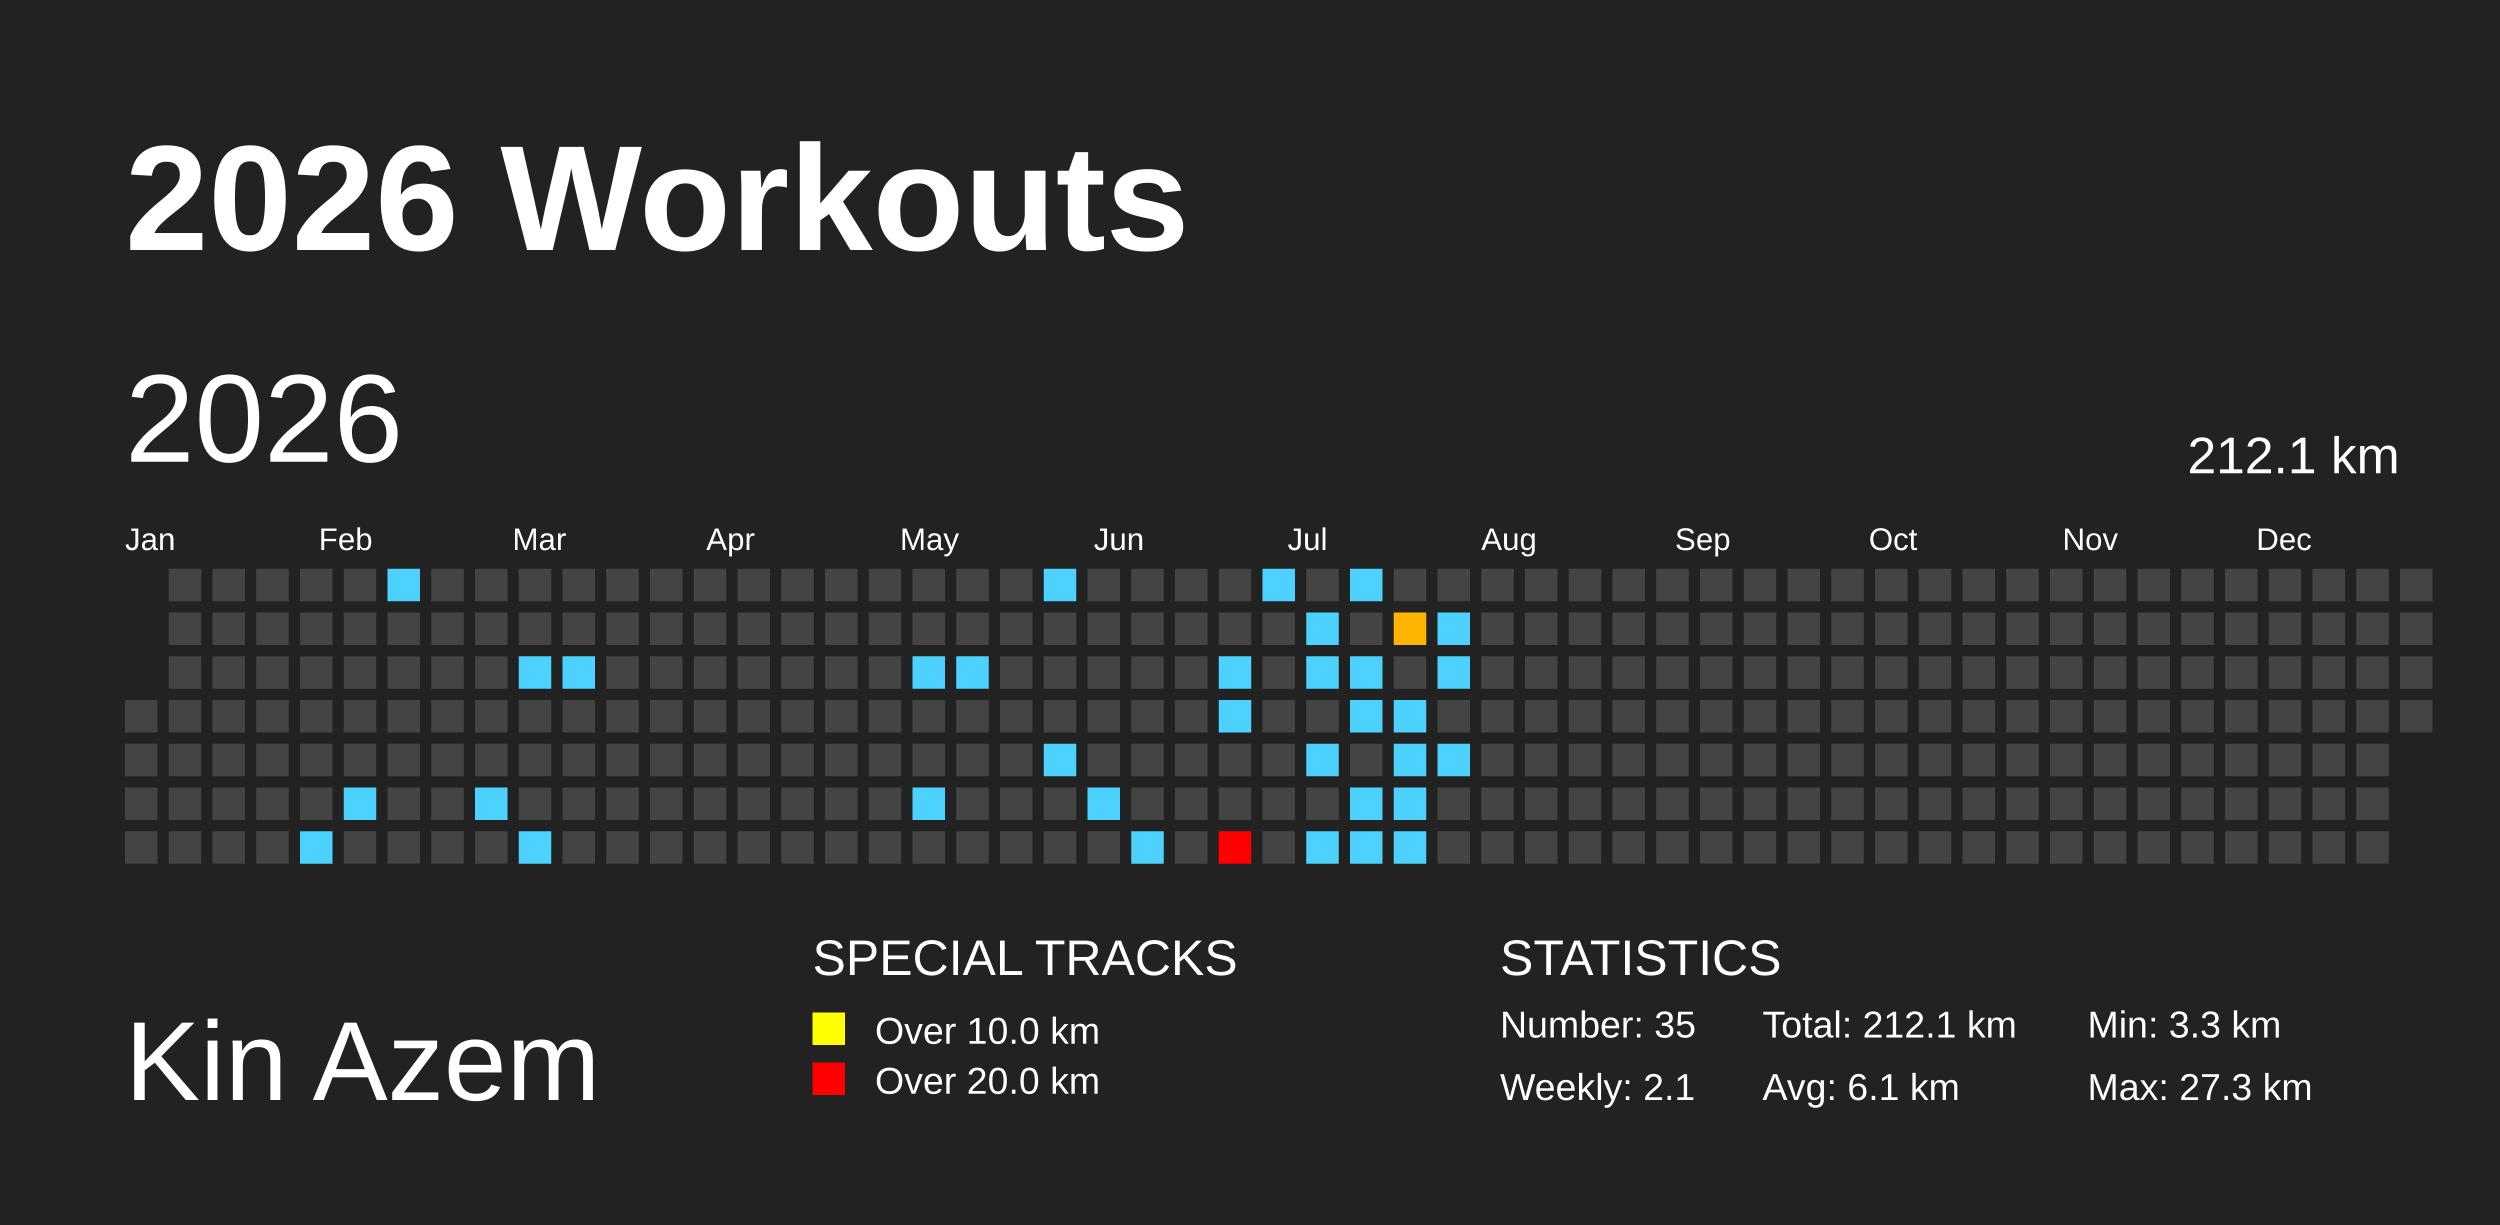
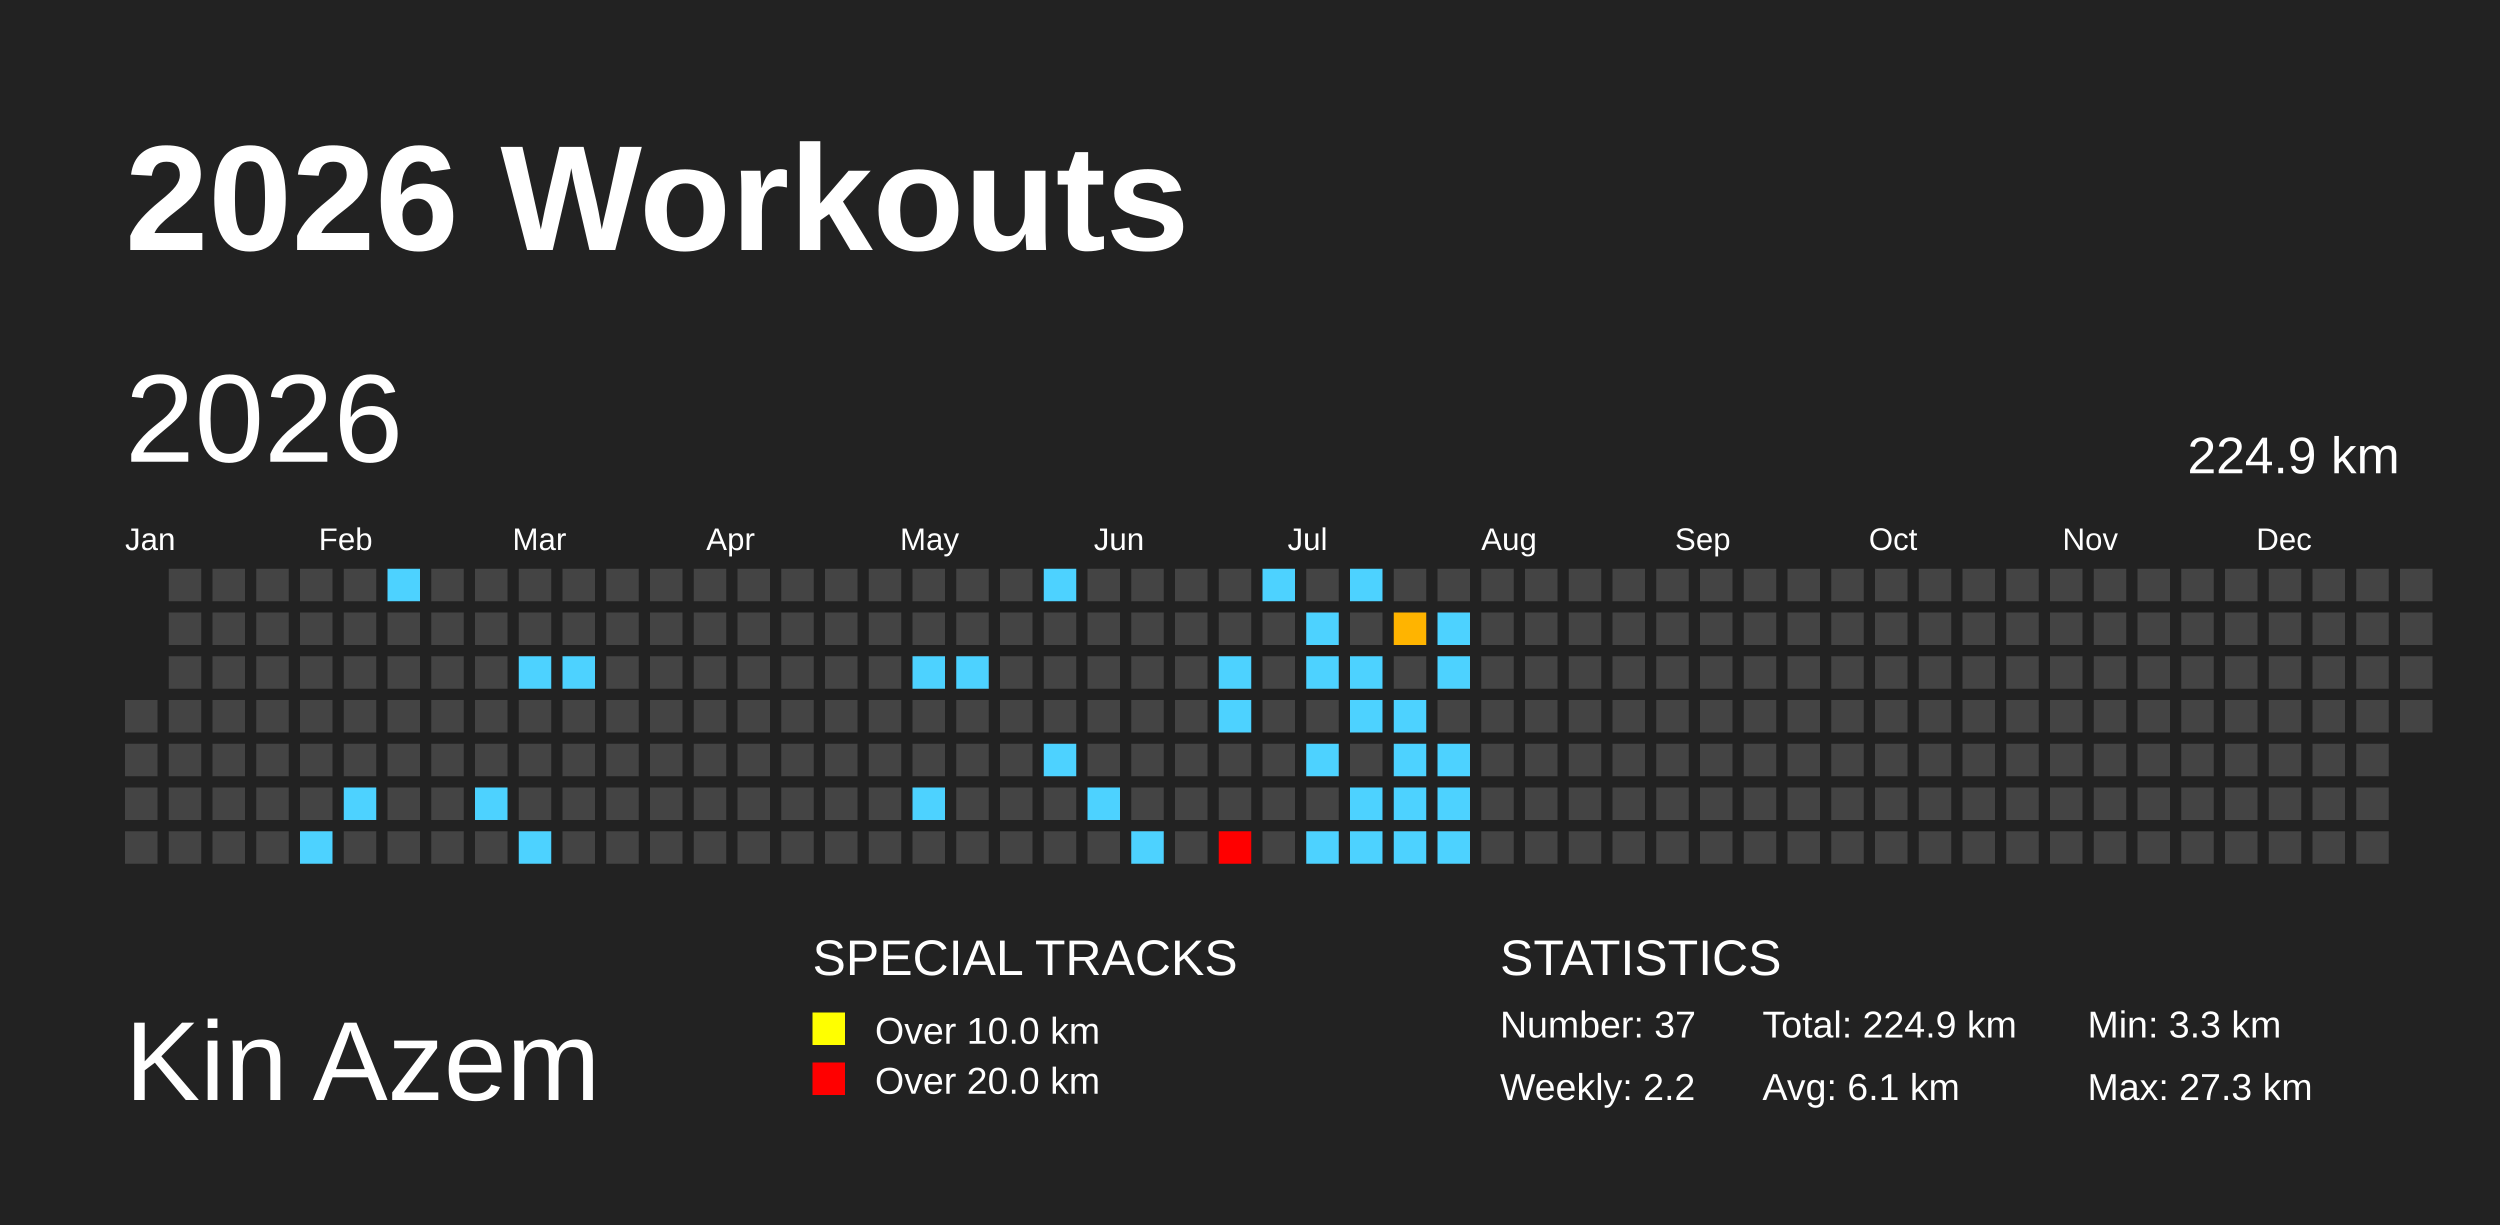
<svg xmlns="http://www.w3.org/2000/svg" baseProfile="full" height="98mm" version="1.1" viewBox="0,0,200,98" width="200mm">
  <defs>
    <pattern height="2" id="indoor-stripe" patternUnits="userSpaceOnUse" width="2">
      <line stroke="white" stroke-opacity="0.45" stroke-width="0.5" x1="0" x2="2" y1="2" y2="0" />
    </pattern>
  </defs>
  <rect fill="#222222" height="98" width="200" x="0" y="0" />
  <text fill="#FFFFFF" style="font-size:12px; font-family:Arial; font-weight:bold;" x="10" y="20">2026 Workouts</text>
  <text fill="#FFFFFF" style="font-size:9px; font-family:Arial" x="10" y="88">Kin Azem</text>
  <text fill="#FFFFFF" style="font-size:4px; font-family:Arial" x="65" y="78">SPECIAL TRACKS</text>
  <rect fill="yellow" height="2.6" width="2.6" x="65" y="81" />
  <text fill="#FFFFFF" style="font-size:3px; font-family:Arial" x="70" y="83.5">Over 10.0 km</text>
  <rect fill="red" height="2.6" width="2.6" x="65" y="85" />
  <text fill="#FFFFFF" style="font-size:3px; font-family:Arial" x="70" y="87.5">Over 20.0 km</text>
  <text fill="#FFFFFF" style="font-size:4px; font-family:Arial" x="120" y="78">STATISTICS</text>
-   <text fill="#FFFFFF" style="font-size:3px; font-family:Arial" x="120" y="83">Number: 35</text>
-   <text fill="#FFFFFF" style="font-size:3px; font-family:Arial" x="120" y="88">Weekly: 2.1</text>
-   <text fill="#FFFFFF" style="font-size:3px; font-family:Arial" x="141" y="83">Total: 212.1 km</text>
+   <text fill="#FFFFFF" style="font-size:3px; font-family:Arial" x="120" y="83">Number: 37</text>
+   <text fill="#FFFFFF" style="font-size:3px; font-family:Arial" x="120" y="88">Weekly: 2.2</text>
+   <text fill="#FFFFFF" style="font-size:3px; font-family:Arial" x="141" y="83">Total: 224.9 km</text>
  <text fill="#FFFFFF" style="font-size:3px; font-family:Arial" x="141" y="88">Avg: 6.1 km</text>
  <text fill="#FFFFFF" style="font-size:3px; font-family:Arial" x="167" y="83">Min: 3.3 km</text>
  <text fill="#FFFFFF" style="font-size:3px; font-family:Arial" x="167" y="88">Max: 27.3 km</text>
  <text dominant-baseline="hanging" fill="#FFFFFF" style="font-size:10.0px; font-family:Arial;" x="10" y="30">2026</text>
-   <text dominant-baseline="hanging" fill="#FFFFFF" style="font-size:4.125px; font-family:Arial;" x="175" y="35">212.1 km</text>
+   <text dominant-baseline="hanging" fill="#FFFFFF" style="font-size:4.125px; font-family:Arial;" x="175" y="35">224.9 km</text>
  <text fill="#FFFFFF" style="font-size:2.5px; font-family:Arial" x="10.0" y="44">Jan</text>
  <text fill="#FFFFFF" style="font-size:2.5px; font-family:Arial" x="25.5" y="44">Feb</text>
  <text fill="#FFFFFF" style="font-size:2.5px; font-family:Arial" x="41.0" y="44">Mar</text>
  <text fill="#FFFFFF" style="font-size:2.5px; font-family:Arial" x="56.5" y="44">Apr</text>
  <text fill="#FFFFFF" style="font-size:2.5px; font-family:Arial" x="72.0" y="44">May</text>
  <text fill="#FFFFFF" style="font-size:2.5px; font-family:Arial" x="87.5" y="44">Jun</text>
  <text fill="#FFFFFF" style="font-size:2.5px; font-family:Arial" x="103.0" y="44">Jul</text>
  <text fill="#FFFFFF" style="font-size:2.5px; font-family:Arial" x="118.5" y="44">Aug</text>
  <text fill="#FFFFFF" style="font-size:2.5px; font-family:Arial" x="134.0" y="44">Sep</text>
  <text fill="#FFFFFF" style="font-size:2.5px; font-family:Arial" x="149.5" y="44">Oct</text>
  <text fill="#FFFFFF" style="font-size:2.5px; font-family:Arial" x="165.0" y="44">Nov</text>
  <text fill="#FFFFFF" style="font-size:2.5px; font-family:Arial" x="180.5" y="44">Dec</text>
  <rect fill="#444444" height="2.6" width="2.6" x="10.0" y="56.0" />
  <rect fill="#444444" height="2.6" width="2.6" x="10.0" y="59.5" />
  <rect fill="#444444" height="2.6" width="2.6" x="10.0" y="63.0" />
  <rect fill="#444444" height="2.6" width="2.6" x="10.0" y="66.5" />
  <rect fill="#444444" height="2.6" width="2.6" x="13.5" y="45.5" />
  <rect fill="#444444" height="2.6" width="2.6" x="13.5" y="49.0" />
  <rect fill="#444444" height="2.6" width="2.6" x="13.5" y="52.5" />
  <rect fill="#444444" height="2.6" width="2.6" x="13.5" y="56.0" />
  <rect fill="#444444" height="2.6" width="2.6" x="13.5" y="59.5" />
  <rect fill="#444444" height="2.6" width="2.6" x="13.5" y="63.0" />
  <rect fill="#444444" height="2.6" width="2.6" x="13.5" y="66.5" />
  <rect fill="#444444" height="2.6" width="2.6" x="17.0" y="45.5" />
  <rect fill="#444444" height="2.6" width="2.6" x="17.0" y="49.0" />
  <rect fill="#444444" height="2.6" width="2.6" x="17.0" y="52.5" />
  <rect fill="#444444" height="2.6" width="2.6" x="17.0" y="56.0" />
  <rect fill="#444444" height="2.6" width="2.6" x="17.0" y="59.5" />
  <rect fill="#444444" height="2.6" width="2.6" x="17.0" y="63.0" />
  <rect fill="#444444" height="2.6" width="2.6" x="17.0" y="66.5" />
  <rect fill="#444444" height="2.6" width="2.6" x="20.5" y="45.5" />
  <rect fill="#444444" height="2.6" width="2.6" x="20.5" y="49.0" />
  <rect fill="#444444" height="2.6" width="2.6" x="20.5" y="52.5" />
  <rect fill="#444444" height="2.6" width="2.6" x="20.5" y="56.0" />
  <rect fill="#444444" height="2.6" width="2.6" x="20.5" y="59.5" />
  <rect fill="#444444" height="2.6" width="2.6" x="20.5" y="63.0" />
  <rect fill="#444444" height="2.6" width="2.6" x="20.5" y="66.5" />
  <rect fill="#444444" height="2.6" width="2.6" x="24.0" y="45.5" />
  <rect fill="#444444" height="2.6" width="2.6" x="24.0" y="49.0" />
  <rect fill="#444444" height="2.6" width="2.6" x="24.0" y="52.5" />
  <rect fill="#444444" height="2.6" width="2.6" x="24.0" y="56.0" />
  <rect fill="#444444" height="2.6" width="2.6" x="24.0" y="59.5" />
  <rect fill="#444444" height="2.6" width="2.6" x="24.0" y="63.0" />
  <rect fill="#4dd2ff" height="2.6" width="2.6" x="24.0" y="66.5" />
  <rect fill="#444444" height="2.6" width="2.6" x="27.5" y="45.5" />
  <rect fill="#444444" height="2.6" width="2.6" x="27.5" y="49.0" />
  <rect fill="#444444" height="2.6" width="2.6" x="27.5" y="52.5" />
  <rect fill="#444444" height="2.6" width="2.6" x="27.5" y="56.0" />
  <rect fill="#444444" height="2.6" width="2.6" x="27.5" y="59.5" />
  <rect fill="#4dd2ff" height="2.6" width="2.6" x="27.5" y="63.0" />
  <rect fill="#444444" height="2.6" width="2.6" x="27.5" y="66.5" />
  <rect fill="#4dd2ff" height="2.6" width="2.6" x="31.0" y="45.5" />
  <rect fill="#444444" height="2.6" width="2.6" x="31.0" y="49.0" />
  <rect fill="#444444" height="2.6" width="2.6" x="31.0" y="52.5" />
  <rect fill="#444444" height="2.6" width="2.6" x="31.0" y="56.0" />
  <rect fill="#444444" height="2.6" width="2.6" x="31.0" y="59.5" />
  <rect fill="#444444" height="2.6" width="2.6" x="31.0" y="63.0" />
  <rect fill="#444444" height="2.6" width="2.6" x="31.0" y="66.5" />
  <rect fill="#444444" height="2.6" width="2.6" x="34.5" y="45.5" />
  <rect fill="#444444" height="2.6" width="2.6" x="34.5" y="49.0" />
  <rect fill="#444444" height="2.6" width="2.6" x="34.5" y="52.5" />
  <rect fill="#444444" height="2.6" width="2.6" x="34.5" y="56.0" />
  <rect fill="#444444" height="2.6" width="2.6" x="34.5" y="59.5" />
  <rect fill="#444444" height="2.6" width="2.6" x="34.5" y="63.0" />
  <rect fill="#444444" height="2.6" width="2.6" x="34.5" y="66.5" />
  <rect fill="#444444" height="2.6" width="2.6" x="38.0" y="45.5" />
  <rect fill="#444444" height="2.6" width="2.6" x="38.0" y="49.0" />
  <rect fill="#444444" height="2.6" width="2.6" x="38.0" y="52.5" />
  <rect fill="#444444" height="2.6" width="2.6" x="38.0" y="56.0" />
  <rect fill="#444444" height="2.6" width="2.6" x="38.0" y="59.5" />
  <rect fill="#4dd2ff" height="2.6" width="2.6" x="38.0" y="63.0" />
  <rect fill="#444444" height="2.6" width="2.6" x="38.0" y="66.5" />
  <rect fill="#444444" height="2.6" width="2.6" x="41.5" y="45.5" />
  <rect fill="#444444" height="2.6" width="2.6" x="41.5" y="49.0" />
  <rect fill="#4dd2ff" height="2.6" width="2.6" x="41.5" y="52.5" />
  <rect fill="#444444" height="2.6" width="2.6" x="41.5" y="56.0" />
  <rect fill="#444444" height="2.6" width="2.6" x="41.5" y="59.5" />
  <rect fill="#444444" height="2.6" width="2.6" x="41.5" y="63.0" />
  <rect fill="#4dd2ff" height="2.6" width="2.6" x="41.5" y="66.5" />
  <rect fill="#444444" height="2.6" width="2.6" x="45.0" y="45.5" />
  <rect fill="#444444" height="2.6" width="2.6" x="45.0" y="49.0" />
  <rect fill="#4dd2ff" height="2.6" width="2.6" x="45.0" y="52.5" />
  <rect fill="#444444" height="2.6" width="2.6" x="45.0" y="56.0" />
  <rect fill="#444444" height="2.6" width="2.6" x="45.0" y="59.5" />
  <rect fill="#444444" height="2.6" width="2.6" x="45.0" y="63.0" />
  <rect fill="#444444" height="2.6" width="2.6" x="45.0" y="66.5" />
  <rect fill="#444444" height="2.6" width="2.6" x="48.5" y="45.5" />
  <rect fill="#444444" height="2.6" width="2.6" x="48.5" y="49.0" />
  <rect fill="#444444" height="2.6" width="2.6" x="48.5" y="52.5" />
  <rect fill="#444444" height="2.6" width="2.6" x="48.5" y="56.0" />
  <rect fill="#444444" height="2.6" width="2.6" x="48.5" y="59.5" />
  <rect fill="#444444" height="2.6" width="2.6" x="48.5" y="63.0" />
  <rect fill="#444444" height="2.6" width="2.6" x="48.5" y="66.5" />
  <rect fill="#444444" height="2.6" width="2.6" x="52.0" y="45.5" />
  <rect fill="#444444" height="2.6" width="2.6" x="52.0" y="49.0" />
  <rect fill="#444444" height="2.6" width="2.6" x="52.0" y="52.5" />
  <rect fill="#444444" height="2.6" width="2.6" x="52.0" y="56.0" />
  <rect fill="#444444" height="2.6" width="2.6" x="52.0" y="59.5" />
  <rect fill="#444444" height="2.6" width="2.6" x="52.0" y="63.0" />
  <rect fill="#444444" height="2.6" width="2.6" x="52.0" y="66.5" />
  <rect fill="#444444" height="2.6" width="2.6" x="55.5" y="45.5" />
  <rect fill="#444444" height="2.6" width="2.6" x="55.5" y="49.0" />
  <rect fill="#444444" height="2.6" width="2.6" x="55.5" y="52.5" />
  <rect fill="#444444" height="2.6" width="2.6" x="55.5" y="56.0" />
  <rect fill="#444444" height="2.6" width="2.6" x="55.5" y="59.5" />
  <rect fill="#444444" height="2.6" width="2.6" x="55.5" y="63.0" />
  <rect fill="#444444" height="2.6" width="2.6" x="55.5" y="66.5" />
  <rect fill="#444444" height="2.6" width="2.6" x="59.0" y="45.5" />
  <rect fill="#444444" height="2.6" width="2.6" x="59.0" y="49.0" />
  <rect fill="#444444" height="2.6" width="2.6" x="59.0" y="52.5" />
  <rect fill="#444444" height="2.6" width="2.6" x="59.0" y="56.0" />
  <rect fill="#444444" height="2.6" width="2.6" x="59.0" y="59.5" />
  <rect fill="#444444" height="2.6" width="2.6" x="59.0" y="63.0" />
  <rect fill="#444444" height="2.6" width="2.6" x="59.0" y="66.5" />
  <rect fill="#444444" height="2.6" width="2.6" x="62.5" y="45.5" />
  <rect fill="#444444" height="2.6" width="2.6" x="62.5" y="49.0" />
  <rect fill="#444444" height="2.6" width="2.6" x="62.5" y="52.5" />
  <rect fill="#444444" height="2.6" width="2.6" x="62.5" y="56.0" />
  <rect fill="#444444" height="2.6" width="2.6" x="62.5" y="59.5" />
  <rect fill="#444444" height="2.6" width="2.6" x="62.5" y="63.0" />
  <rect fill="#444444" height="2.6" width="2.6" x="62.5" y="66.5" />
  <rect fill="#444444" height="2.6" width="2.6" x="66.0" y="45.5" />
  <rect fill="#444444" height="2.6" width="2.6" x="66.0" y="49.0" />
  <rect fill="#444444" height="2.6" width="2.6" x="66.0" y="52.5" />
  <rect fill="#444444" height="2.6" width="2.6" x="66.0" y="56.0" />
  <rect fill="#444444" height="2.6" width="2.6" x="66.0" y="59.5" />
  <rect fill="#444444" height="2.6" width="2.6" x="66.0" y="63.0" />
  <rect fill="#444444" height="2.6" width="2.6" x="66.0" y="66.5" />
  <rect fill="#444444" height="2.6" width="2.6" x="69.5" y="45.5" />
  <rect fill="#444444" height="2.6" width="2.6" x="69.5" y="49.0" />
  <rect fill="#444444" height="2.6" width="2.6" x="69.5" y="52.5" />
  <rect fill="#444444" height="2.6" width="2.6" x="69.5" y="56.0" />
  <rect fill="#444444" height="2.6" width="2.6" x="69.5" y="59.5" />
  <rect fill="#444444" height="2.6" width="2.6" x="69.5" y="63.0" />
  <rect fill="#444444" height="2.6" width="2.6" x="69.5" y="66.5" />
  <rect fill="#444444" height="2.6" width="2.6" x="73.0" y="45.5" />
  <rect fill="#444444" height="2.6" width="2.6" x="73.0" y="49.0" />
  <rect fill="#4dd2ff" height="2.6" width="2.6" x="73.0" y="52.5" />
  <rect fill="#444444" height="2.6" width="2.6" x="73.0" y="56.0" />
  <rect fill="#444444" height="2.6" width="2.6" x="73.0" y="59.5" />
  <rect fill="#4dd2ff" height="2.6" width="2.6" x="73.0" y="63.0" />
  <rect fill="#444444" height="2.6" width="2.6" x="73.0" y="66.5" />
  <rect fill="#444444" height="2.6" width="2.6" x="76.5" y="45.5" />
  <rect fill="#444444" height="2.6" width="2.6" x="76.5" y="49.0" />
  <rect fill="#4dd2ff" height="2.6" width="2.6" x="76.5" y="52.5" />
  <rect fill="#444444" height="2.6" width="2.6" x="76.5" y="56.0" />
  <rect fill="#444444" height="2.6" width="2.6" x="76.5" y="59.5" />
  <rect fill="#444444" height="2.6" width="2.6" x="76.5" y="63.0" />
  <rect fill="#444444" height="2.6" width="2.6" x="76.5" y="66.5" />
  <rect fill="#444444" height="2.6" width="2.6" x="80.0" y="45.5" />
  <rect fill="#444444" height="2.6" width="2.6" x="80.0" y="49.0" />
  <rect fill="#444444" height="2.6" width="2.6" x="80.0" y="52.5" />
  <rect fill="#444444" height="2.6" width="2.6" x="80.0" y="56.0" />
  <rect fill="#444444" height="2.6" width="2.6" x="80.0" y="59.5" />
  <rect fill="#444444" height="2.6" width="2.6" x="80.0" y="63.0" />
  <rect fill="#444444" height="2.6" width="2.6" x="80.0" y="66.5" />
  <rect fill="#4dd2ff" height="2.6" width="2.6" x="83.5" y="45.5" />
  <rect fill="#444444" height="2.6" width="2.6" x="83.5" y="49.0" />
  <rect fill="#444444" height="2.6" width="2.6" x="83.5" y="52.5" />
  <rect fill="#444444" height="2.6" width="2.6" x="83.5" y="56.0" />
  <rect fill="#4dd2ff" height="2.6" width="2.6" x="83.5" y="59.5" />
  <rect fill="#444444" height="2.6" width="2.6" x="83.5" y="63.0" />
  <rect fill="#444444" height="2.6" width="2.6" x="83.5" y="66.5" />
  <rect fill="#444444" height="2.6" width="2.6" x="87.0" y="45.5" />
  <rect fill="#444444" height="2.6" width="2.6" x="87.0" y="49.0" />
  <rect fill="#444444" height="2.6" width="2.6" x="87.0" y="52.5" />
  <rect fill="#444444" height="2.6" width="2.6" x="87.0" y="56.0" />
  <rect fill="#444444" height="2.6" width="2.6" x="87.0" y="59.5" />
  <rect fill="#4dd2ff" height="2.6" width="2.6" x="87.0" y="63.0" />
  <rect fill="#444444" height="2.6" width="2.6" x="87.0" y="66.5" />
  <rect fill="#444444" height="2.6" width="2.6" x="90.5" y="45.5" />
  <rect fill="#444444" height="2.6" width="2.6" x="90.5" y="49.0" />
  <rect fill="#444444" height="2.6" width="2.6" x="90.5" y="52.5" />
  <rect fill="#444444" height="2.6" width="2.6" x="90.5" y="56.0" />
  <rect fill="#444444" height="2.6" width="2.6" x="90.5" y="59.5" />
  <rect fill="#444444" height="2.6" width="2.6" x="90.5" y="63.0" />
  <rect fill="#4dd2ff" height="2.6" width="2.6" x="90.5" y="66.5" />
  <rect fill="#444444" height="2.6" width="2.6" x="94.0" y="45.5" />
  <rect fill="#444444" height="2.6" width="2.6" x="94.0" y="49.0" />
  <rect fill="#444444" height="2.6" width="2.6" x="94.0" y="52.5" />
  <rect fill="#444444" height="2.6" width="2.6" x="94.0" y="56.0" />
  <rect fill="#444444" height="2.6" width="2.6" x="94.0" y="59.5" />
  <rect fill="#444444" height="2.6" width="2.6" x="94.0" y="63.0" />
  <rect fill="#444444" height="2.6" width="2.6" x="94.0" y="66.5" />
  <rect fill="#444444" height="2.6" width="2.6" x="97.5" y="45.5" />
  <rect fill="#444444" height="2.6" width="2.6" x="97.5" y="49.0" />
  <rect fill="#4dd2ff" height="2.6" width="2.6" x="97.5" y="52.5" />
  <rect fill="#4dd2ff" height="2.6" width="2.6" x="97.5" y="56.0" />
  <rect fill="#444444" height="2.6" width="2.6" x="97.5" y="59.5" />
  <rect fill="#444444" height="2.6" width="2.6" x="97.5" y="63.0" />
  <rect fill="red" height="2.6" width="2.6" x="97.5" y="66.5" />
  <rect fill="#4dd2ff" height="2.6" width="2.6" x="101.0" y="45.5" />
  <rect fill="#444444" height="2.6" width="2.6" x="101.0" y="49.0" />
  <rect fill="#444444" height="2.6" width="2.6" x="101.0" y="52.5" />
  <rect fill="#444444" height="2.6" width="2.6" x="101.0" y="56.0" />
  <rect fill="#444444" height="2.6" width="2.6" x="101.0" y="59.5" />
  <rect fill="#444444" height="2.6" width="2.6" x="101.0" y="63.0" />
  <rect fill="#444444" height="2.6" width="2.6" x="101.0" y="66.5" />
  <rect fill="#444444" height="2.6" width="2.6" x="104.5" y="45.5" />
  <rect fill="#4dd2ff" height="2.6" width="2.6" x="104.5" y="49.0" />
  <rect fill="#4dd2ff" height="2.6" width="2.6" x="104.5" y="52.5" />
  <rect fill="#444444" height="2.6" width="2.6" x="104.5" y="56.0" />
  <rect fill="#4dd2ff" height="2.6" width="2.6" x="104.5" y="59.5" />
  <rect fill="#444444" height="2.6" width="2.6" x="104.5" y="63.0" />
  <rect fill="#4dd2ff" height="2.6" width="2.6" x="104.5" y="66.5" />
  <rect fill="#4dd2ff" height="2.6" width="2.6" x="108.0" y="45.5" />
  <rect fill="#444444" height="2.6" width="2.6" x="108.0" y="49.0" />
  <rect fill="#4dd2ff" height="2.6" width="2.6" x="108.0" y="52.5" />
  <rect fill="#4dd2ff" height="2.6" width="2.6" x="108.0" y="56.0" />
  <rect fill="#444444" height="2.6" width="2.6" x="108.0" y="59.5" />
  <rect fill="#4dd2ff" height="2.6" width="2.6" x="108.0" y="63.0" />
  <rect fill="#4dd2ff" height="2.6" width="2.6" x="108.0" y="66.5" />
  <rect fill="#444444" height="2.6" width="2.6" x="111.5" y="45.5" />
  <rect fill="#ffb400" height="2.6" width="2.6" x="111.5" y="49.0" />
  <rect fill="#444444" height="2.6" width="2.6" x="111.5" y="52.5" />
  <rect fill="#4dd2ff" height="2.6" width="2.6" x="111.5" y="56.0" />
  <rect fill="#4dd2ff" height="2.6" width="2.6" x="111.5" y="59.5" />
  <rect fill="#4dd2ff" height="2.6" width="2.6" x="111.5" y="63.0" />
  <rect fill="#4dd2ff" height="2.6" width="2.6" x="111.5" y="66.5" />
  <rect fill="#444444" height="2.6" width="2.6" x="115.0" y="45.5" />
  <rect fill="#4dd2ff" height="2.6" width="2.6" x="115.0" y="49.0" />
  <rect fill="#4dd2ff" height="2.6" width="2.6" x="115.0" y="52.5" />
  <rect fill="#444444" height="2.6" width="2.6" x="115.0" y="56.0" />
  <rect fill="#4dd2ff" height="2.6" width="2.6" x="115.0" y="59.5" />
-   <rect fill="#444444" height="2.6" width="2.6" x="115.0" y="63.0" />
-   <rect fill="#444444" height="2.6" width="2.6" x="115.0" y="66.5" />
+   <rect fill="#4dd2ff" height="2.6" width="2.6" x="115.0" y="63.0" />
+   <rect fill="#4dd2ff" height="2.6" width="2.6" x="115.0" y="66.5" />
  <rect fill="#444444" height="2.6" width="2.6" x="118.5" y="45.5" />
  <rect fill="#444444" height="2.6" width="2.6" x="118.5" y="49.0" />
  <rect fill="#444444" height="2.6" width="2.6" x="118.5" y="52.5" />
  <rect fill="#444444" height="2.6" width="2.6" x="118.5" y="56.0" />
  <rect fill="#444444" height="2.6" width="2.6" x="118.5" y="59.5" />
  <rect fill="#444444" height="2.6" width="2.6" x="118.5" y="63.0" />
  <rect fill="#444444" height="2.6" width="2.6" x="118.5" y="66.5" />
  <rect fill="#444444" height="2.6" width="2.6" x="122.0" y="45.5" />
  <rect fill="#444444" height="2.6" width="2.6" x="122.0" y="49.0" />
  <rect fill="#444444" height="2.6" width="2.6" x="122.0" y="52.5" />
  <rect fill="#444444" height="2.6" width="2.6" x="122.0" y="56.0" />
  <rect fill="#444444" height="2.6" width="2.6" x="122.0" y="59.5" />
  <rect fill="#444444" height="2.6" width="2.6" x="122.0" y="63.0" />
  <rect fill="#444444" height="2.6" width="2.6" x="122.0" y="66.5" />
  <rect fill="#444444" height="2.6" width="2.6" x="125.5" y="45.5" />
  <rect fill="#444444" height="2.6" width="2.6" x="125.5" y="49.0" />
  <rect fill="#444444" height="2.6" width="2.6" x="125.5" y="52.5" />
  <rect fill="#444444" height="2.6" width="2.6" x="125.5" y="56.0" />
  <rect fill="#444444" height="2.6" width="2.6" x="125.5" y="59.5" />
  <rect fill="#444444" height="2.6" width="2.6" x="125.5" y="63.0" />
  <rect fill="#444444" height="2.6" width="2.6" x="125.5" y="66.5" />
  <rect fill="#444444" height="2.6" width="2.6" x="129.0" y="45.5" />
  <rect fill="#444444" height="2.6" width="2.6" x="129.0" y="49.0" />
  <rect fill="#444444" height="2.6" width="2.6" x="129.0" y="52.5" />
  <rect fill="#444444" height="2.6" width="2.6" x="129.0" y="56.0" />
  <rect fill="#444444" height="2.6" width="2.6" x="129.0" y="59.5" />
  <rect fill="#444444" height="2.6" width="2.6" x="129.0" y="63.0" />
  <rect fill="#444444" height="2.6" width="2.6" x="129.0" y="66.5" />
  <rect fill="#444444" height="2.6" width="2.6" x="132.5" y="45.5" />
  <rect fill="#444444" height="2.6" width="2.6" x="132.5" y="49.0" />
  <rect fill="#444444" height="2.6" width="2.6" x="132.5" y="52.5" />
  <rect fill="#444444" height="2.6" width="2.6" x="132.5" y="56.0" />
  <rect fill="#444444" height="2.6" width="2.6" x="132.5" y="59.5" />
  <rect fill="#444444" height="2.6" width="2.6" x="132.5" y="63.0" />
  <rect fill="#444444" height="2.6" width="2.6" x="132.5" y="66.5" />
  <rect fill="#444444" height="2.6" width="2.6" x="136.0" y="45.5" />
  <rect fill="#444444" height="2.6" width="2.6" x="136.0" y="49.0" />
  <rect fill="#444444" height="2.6" width="2.6" x="136.0" y="52.5" />
  <rect fill="#444444" height="2.6" width="2.6" x="136.0" y="56.0" />
  <rect fill="#444444" height="2.6" width="2.6" x="136.0" y="59.5" />
  <rect fill="#444444" height="2.6" width="2.6" x="136.0" y="63.0" />
  <rect fill="#444444" height="2.6" width="2.6" x="136.0" y="66.5" />
  <rect fill="#444444" height="2.6" width="2.6" x="139.5" y="45.5" />
  <rect fill="#444444" height="2.6" width="2.6" x="139.5" y="49.0" />
  <rect fill="#444444" height="2.6" width="2.6" x="139.5" y="52.5" />
  <rect fill="#444444" height="2.6" width="2.6" x="139.5" y="56.0" />
  <rect fill="#444444" height="2.6" width="2.6" x="139.5" y="59.5" />
  <rect fill="#444444" height="2.6" width="2.6" x="139.5" y="63.0" />
  <rect fill="#444444" height="2.6" width="2.6" x="139.5" y="66.5" />
  <rect fill="#444444" height="2.6" width="2.6" x="143.0" y="45.5" />
  <rect fill="#444444" height="2.6" width="2.6" x="143.0" y="49.0" />
  <rect fill="#444444" height="2.6" width="2.6" x="143.0" y="52.5" />
  <rect fill="#444444" height="2.6" width="2.6" x="143.0" y="56.0" />
  <rect fill="#444444" height="2.6" width="2.6" x="143.0" y="59.5" />
  <rect fill="#444444" height="2.6" width="2.6" x="143.0" y="63.0" />
  <rect fill="#444444" height="2.6" width="2.6" x="143.0" y="66.5" />
  <rect fill="#444444" height="2.6" width="2.6" x="146.5" y="45.5" />
  <rect fill="#444444" height="2.6" width="2.6" x="146.5" y="49.0" />
  <rect fill="#444444" height="2.6" width="2.6" x="146.5" y="52.5" />
  <rect fill="#444444" height="2.6" width="2.6" x="146.5" y="56.0" />
  <rect fill="#444444" height="2.6" width="2.6" x="146.5" y="59.5" />
  <rect fill="#444444" height="2.6" width="2.6" x="146.5" y="63.0" />
  <rect fill="#444444" height="2.6" width="2.6" x="146.5" y="66.5" />
  <rect fill="#444444" height="2.6" width="2.6" x="150.0" y="45.5" />
  <rect fill="#444444" height="2.6" width="2.6" x="150.0" y="49.0" />
  <rect fill="#444444" height="2.6" width="2.6" x="150.0" y="52.5" />
  <rect fill="#444444" height="2.6" width="2.6" x="150.0" y="56.0" />
  <rect fill="#444444" height="2.6" width="2.6" x="150.0" y="59.5" />
  <rect fill="#444444" height="2.6" width="2.6" x="150.0" y="63.0" />
  <rect fill="#444444" height="2.6" width="2.6" x="150.0" y="66.5" />
  <rect fill="#444444" height="2.6" width="2.6" x="153.5" y="45.5" />
  <rect fill="#444444" height="2.6" width="2.6" x="153.5" y="49.0" />
  <rect fill="#444444" height="2.6" width="2.6" x="153.5" y="52.5" />
  <rect fill="#444444" height="2.6" width="2.6" x="153.5" y="56.0" />
  <rect fill="#444444" height="2.6" width="2.6" x="153.5" y="59.5" />
  <rect fill="#444444" height="2.6" width="2.6" x="153.5" y="63.0" />
  <rect fill="#444444" height="2.6" width="2.6" x="153.5" y="66.5" />
  <rect fill="#444444" height="2.6" width="2.6" x="157.0" y="45.5" />
  <rect fill="#444444" height="2.6" width="2.6" x="157.0" y="49.0" />
  <rect fill="#444444" height="2.6" width="2.6" x="157.0" y="52.5" />
  <rect fill="#444444" height="2.6" width="2.6" x="157.0" y="56.0" />
  <rect fill="#444444" height="2.6" width="2.6" x="157.0" y="59.5" />
  <rect fill="#444444" height="2.6" width="2.6" x="157.0" y="63.0" />
  <rect fill="#444444" height="2.6" width="2.6" x="157.0" y="66.5" />
  <rect fill="#444444" height="2.6" width="2.6" x="160.5" y="45.5" />
  <rect fill="#444444" height="2.6" width="2.6" x="160.5" y="49.0" />
  <rect fill="#444444" height="2.6" width="2.6" x="160.5" y="52.5" />
  <rect fill="#444444" height="2.6" width="2.6" x="160.5" y="56.0" />
  <rect fill="#444444" height="2.6" width="2.6" x="160.5" y="59.5" />
  <rect fill="#444444" height="2.6" width="2.6" x="160.5" y="63.0" />
  <rect fill="#444444" height="2.6" width="2.6" x="160.5" y="66.5" />
  <rect fill="#444444" height="2.6" width="2.6" x="164.0" y="45.5" />
  <rect fill="#444444" height="2.6" width="2.6" x="164.0" y="49.0" />
  <rect fill="#444444" height="2.6" width="2.6" x="164.0" y="52.5" />
  <rect fill="#444444" height="2.6" width="2.6" x="164.0" y="56.0" />
  <rect fill="#444444" height="2.6" width="2.6" x="164.0" y="59.5" />
  <rect fill="#444444" height="2.6" width="2.6" x="164.0" y="63.0" />
  <rect fill="#444444" height="2.6" width="2.6" x="164.0" y="66.5" />
  <rect fill="#444444" height="2.6" width="2.6" x="167.5" y="45.5" />
  <rect fill="#444444" height="2.6" width="2.6" x="167.5" y="49.0" />
  <rect fill="#444444" height="2.6" width="2.6" x="167.5" y="52.5" />
  <rect fill="#444444" height="2.6" width="2.6" x="167.5" y="56.0" />
  <rect fill="#444444" height="2.6" width="2.6" x="167.5" y="59.5" />
  <rect fill="#444444" height="2.6" width="2.6" x="167.5" y="63.0" />
  <rect fill="#444444" height="2.6" width="2.6" x="167.5" y="66.5" />
  <rect fill="#444444" height="2.6" width="2.6" x="171.0" y="45.5" />
  <rect fill="#444444" height="2.6" width="2.6" x="171.0" y="49.0" />
  <rect fill="#444444" height="2.6" width="2.6" x="171.0" y="52.5" />
  <rect fill="#444444" height="2.6" width="2.6" x="171.0" y="56.0" />
  <rect fill="#444444" height="2.6" width="2.6" x="171.0" y="59.5" />
  <rect fill="#444444" height="2.6" width="2.6" x="171.0" y="63.0" />
  <rect fill="#444444" height="2.6" width="2.6" x="171.0" y="66.5" />
  <rect fill="#444444" height="2.6" width="2.6" x="174.5" y="45.5" />
  <rect fill="#444444" height="2.6" width="2.6" x="174.5" y="49.0" />
  <rect fill="#444444" height="2.6" width="2.6" x="174.5" y="52.5" />
  <rect fill="#444444" height="2.6" width="2.6" x="174.5" y="56.0" />
  <rect fill="#444444" height="2.6" width="2.6" x="174.5" y="59.5" />
  <rect fill="#444444" height="2.6" width="2.6" x="174.5" y="63.0" />
  <rect fill="#444444" height="2.6" width="2.6" x="174.5" y="66.5" />
  <rect fill="#444444" height="2.6" width="2.6" x="178.0" y="45.5" />
  <rect fill="#444444" height="2.6" width="2.6" x="178.0" y="49.0" />
  <rect fill="#444444" height="2.6" width="2.6" x="178.0" y="52.5" />
  <rect fill="#444444" height="2.6" width="2.6" x="178.0" y="56.0" />
  <rect fill="#444444" height="2.6" width="2.6" x="178.0" y="59.5" />
  <rect fill="#444444" height="2.6" width="2.6" x="178.0" y="63.0" />
  <rect fill="#444444" height="2.6" width="2.6" x="178.0" y="66.5" />
  <rect fill="#444444" height="2.6" width="2.6" x="181.5" y="45.5" />
  <rect fill="#444444" height="2.6" width="2.6" x="181.5" y="49.0" />
  <rect fill="#444444" height="2.6" width="2.6" x="181.5" y="52.5" />
  <rect fill="#444444" height="2.6" width="2.6" x="181.5" y="56.0" />
  <rect fill="#444444" height="2.6" width="2.6" x="181.5" y="59.5" />
  <rect fill="#444444" height="2.6" width="2.6" x="181.5" y="63.0" />
  <rect fill="#444444" height="2.6" width="2.6" x="181.5" y="66.5" />
  <rect fill="#444444" height="2.6" width="2.6" x="185.0" y="45.5" />
  <rect fill="#444444" height="2.6" width="2.6" x="185.0" y="49.0" />
  <rect fill="#444444" height="2.6" width="2.6" x="185.0" y="52.5" />
  <rect fill="#444444" height="2.6" width="2.6" x="185.0" y="56.0" />
  <rect fill="#444444" height="2.6" width="2.6" x="185.0" y="59.5" />
  <rect fill="#444444" height="2.6" width="2.6" x="185.0" y="63.0" />
  <rect fill="#444444" height="2.6" width="2.6" x="185.0" y="66.5" />
  <rect fill="#444444" height="2.6" width="2.6" x="188.5" y="45.5" />
  <rect fill="#444444" height="2.6" width="2.6" x="188.5" y="49.0" />
  <rect fill="#444444" height="2.6" width="2.6" x="188.5" y="52.5" />
  <rect fill="#444444" height="2.6" width="2.6" x="188.5" y="56.0" />
  <rect fill="#444444" height="2.6" width="2.6" x="188.5" y="59.5" />
  <rect fill="#444444" height="2.6" width="2.6" x="188.5" y="63.0" />
  <rect fill="#444444" height="2.6" width="2.6" x="188.5" y="66.5" />
  <rect fill="#444444" height="2.6" width="2.6" x="192.0" y="45.5" />
  <rect fill="#444444" height="2.6" width="2.6" x="192.0" y="49.0" />
  <rect fill="#444444" height="2.6" width="2.6" x="192.0" y="52.5" />
  <rect fill="#444444" height="2.6" width="2.6" x="192.0" y="56.0" />
</svg>
